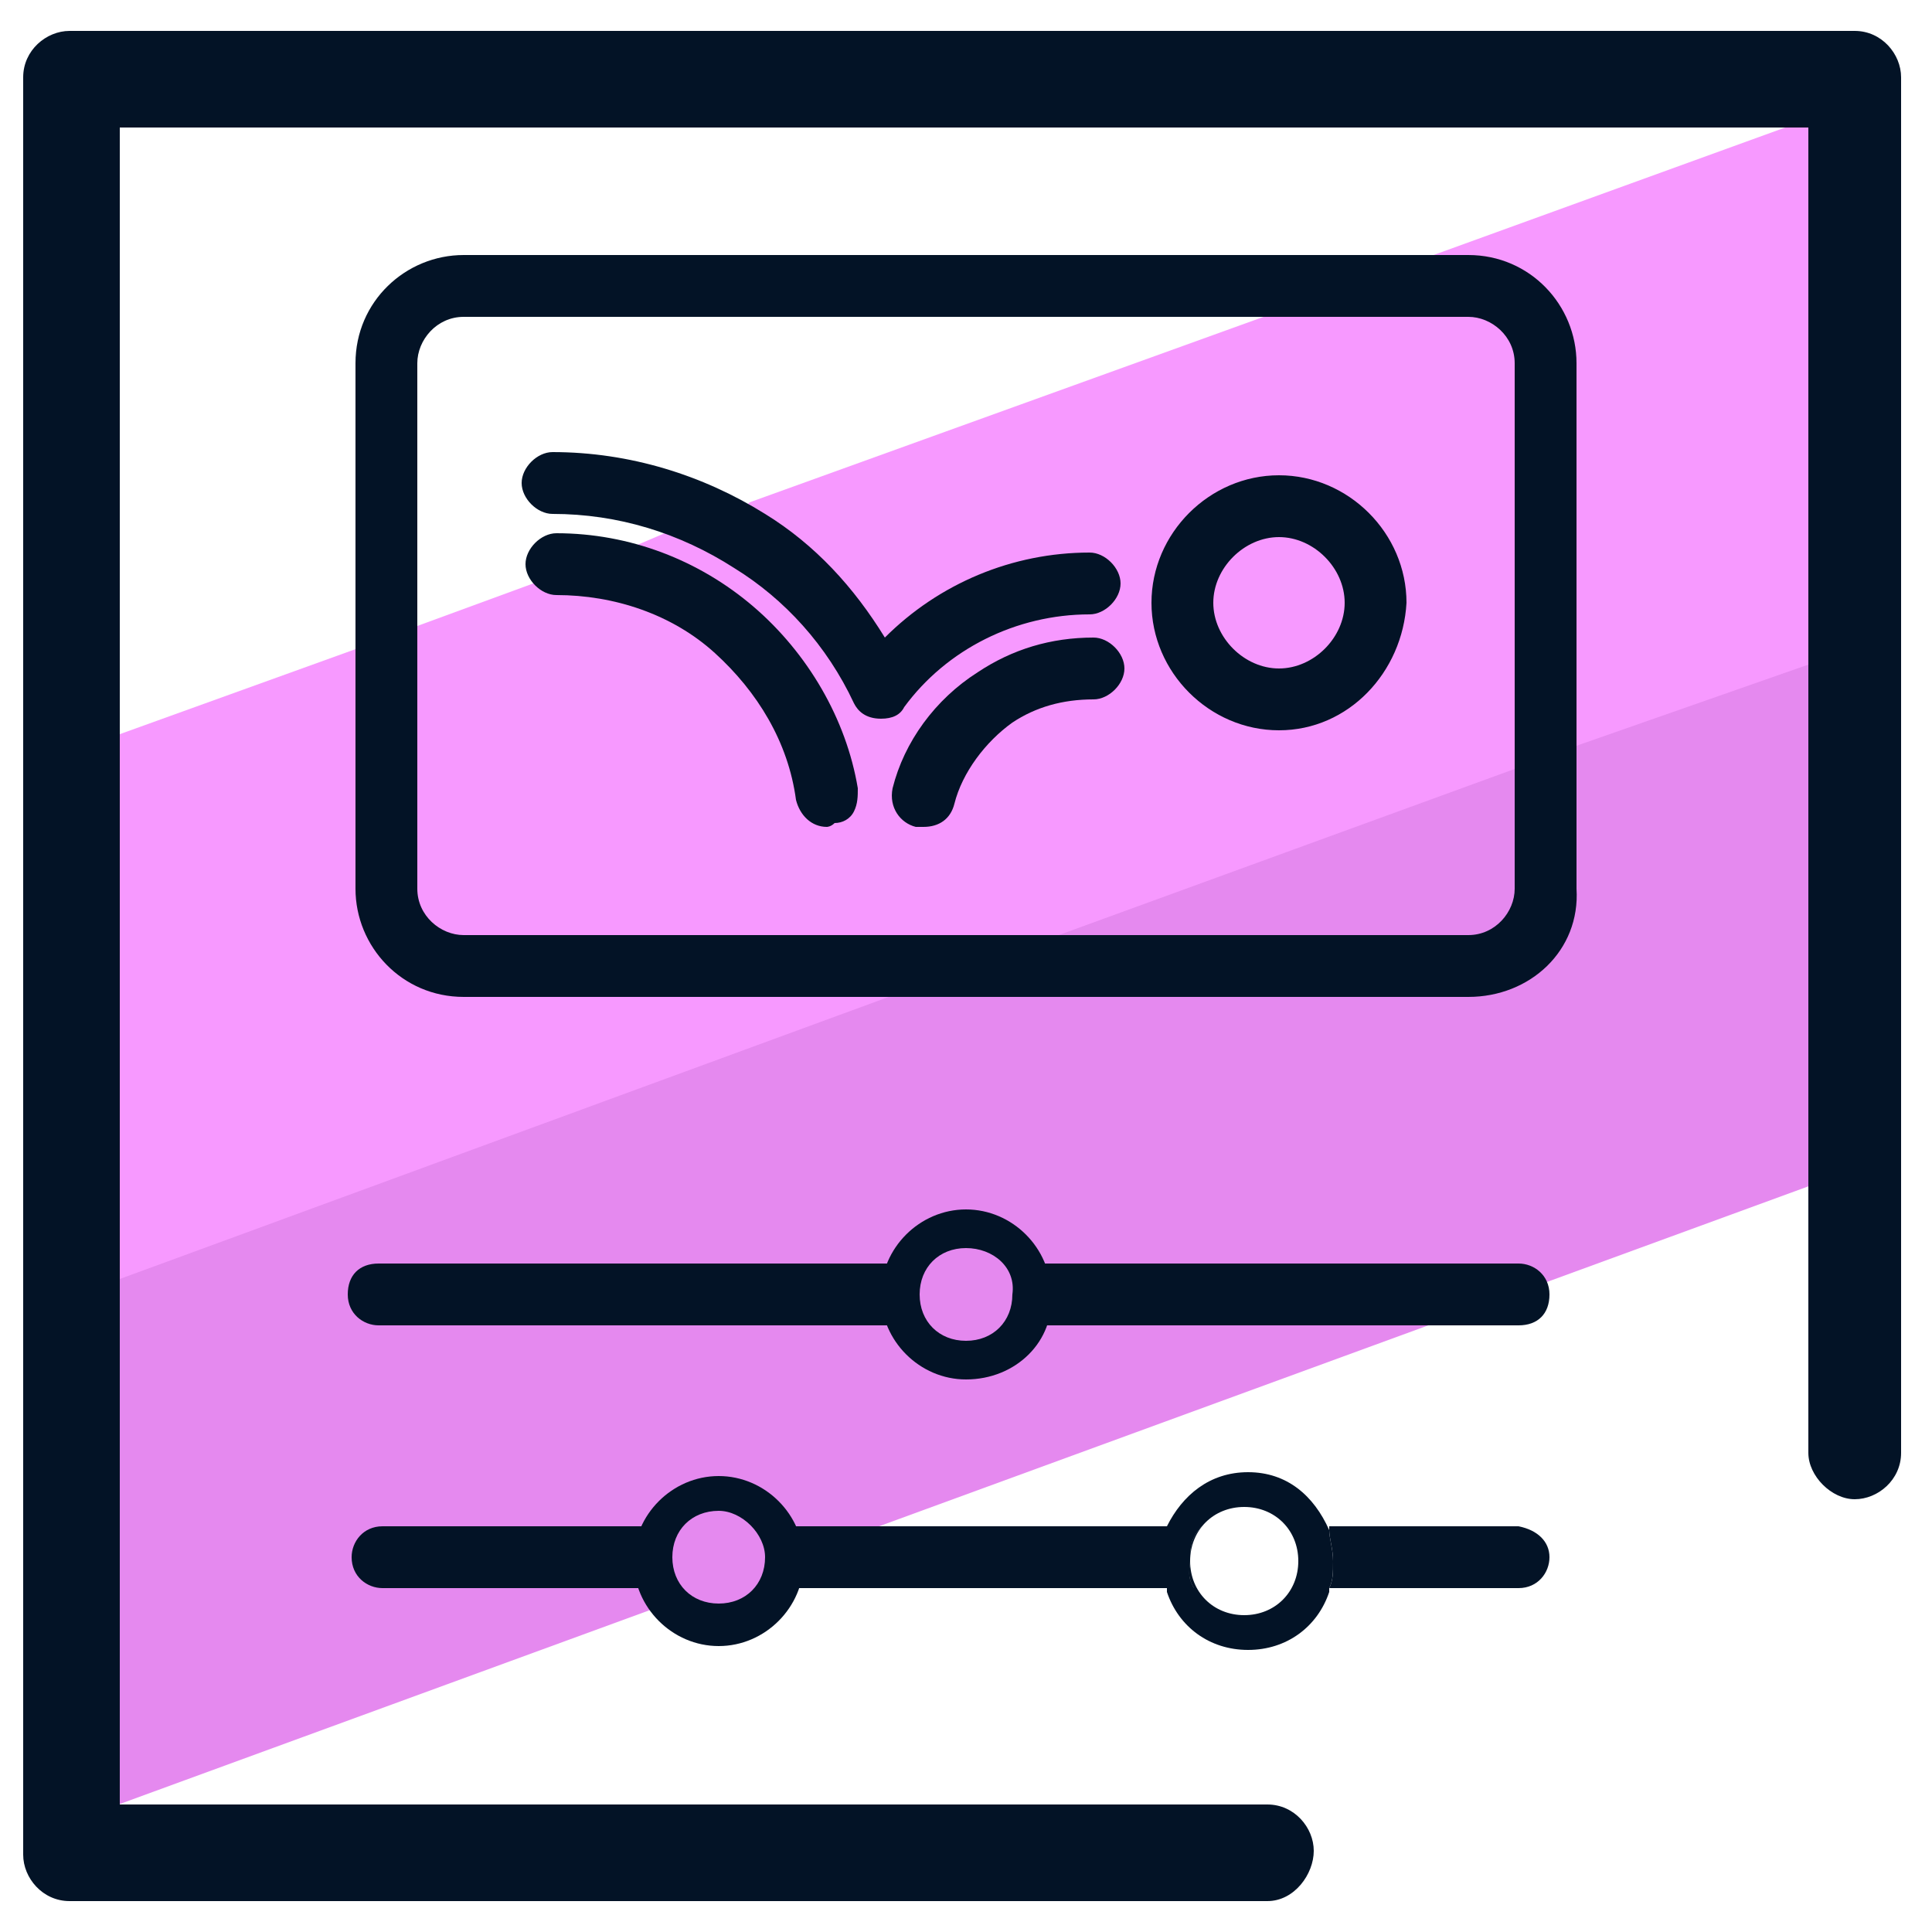
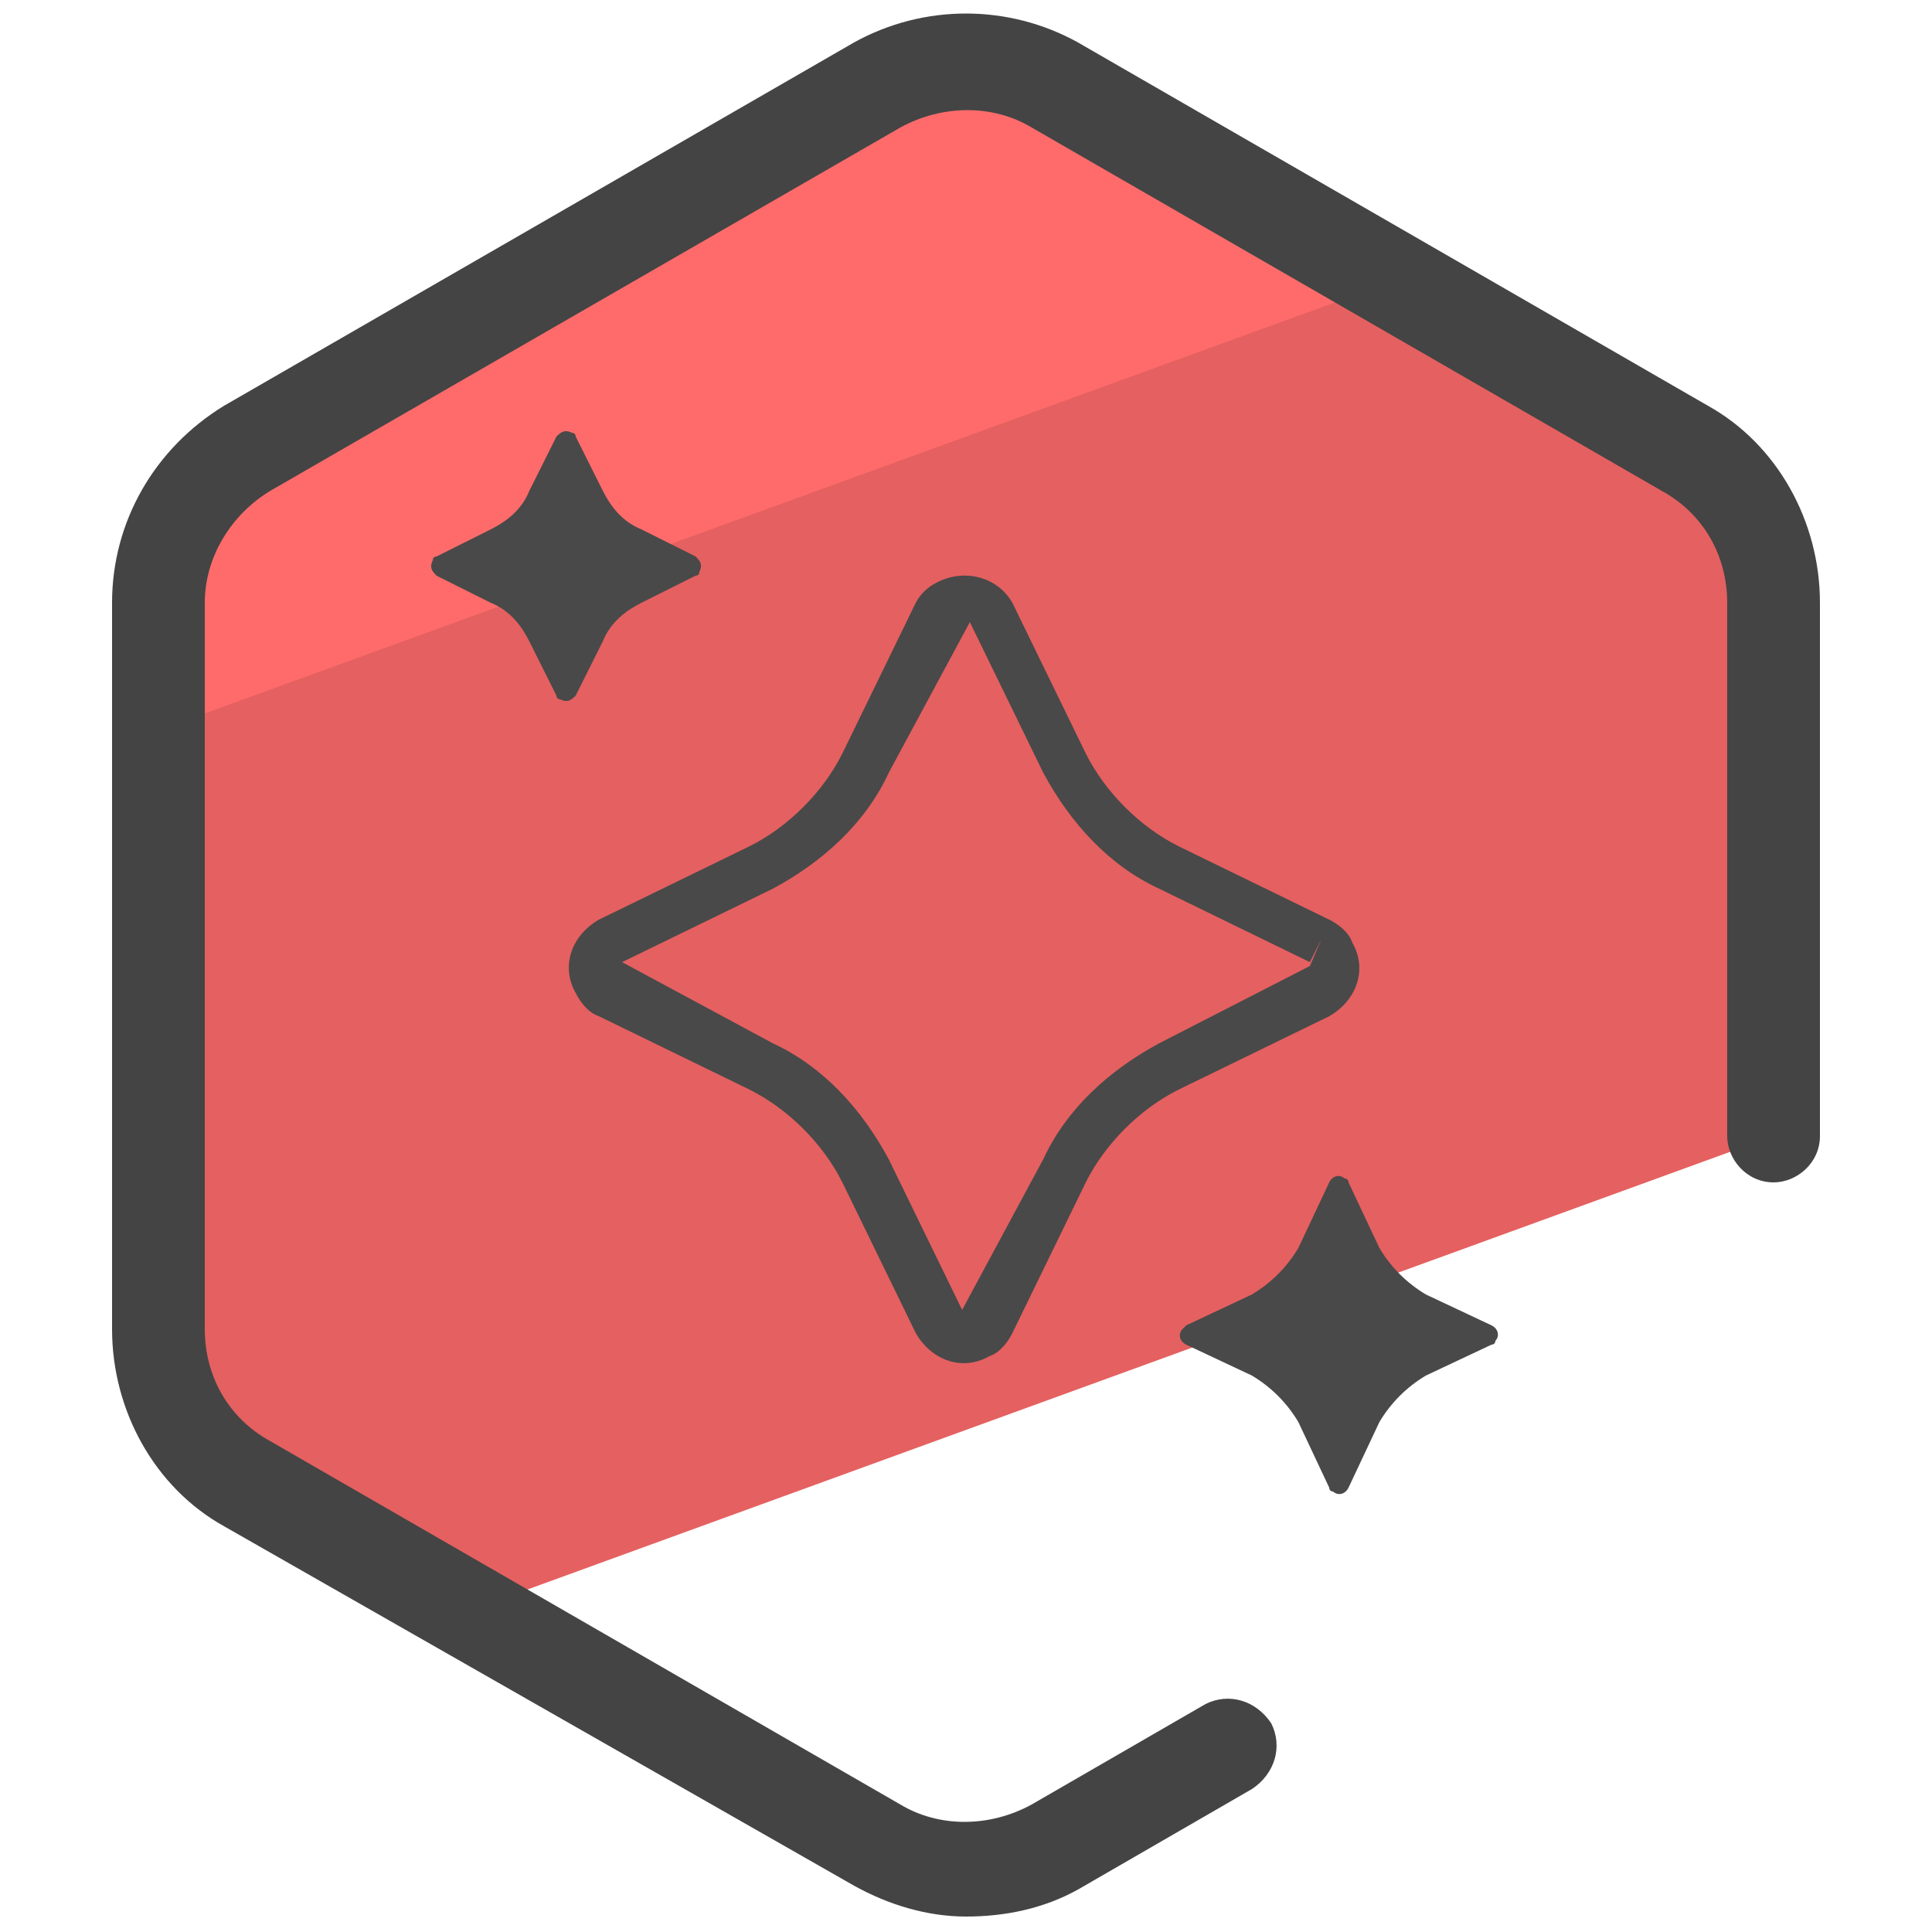
- <svg xmlns="http://www.w3.org/2000/svg" id="Layer_1" x="0" y="0" version="1.1" viewBox="0 0 50 50" xml:space="preserve">
-   <style>.st0{fill:#e589ef}.st2{fill:#031326}</style>
-   <path d="M47.5 26l.4 4.3L1.7 47.2l.1-9.1.3-5.2 46.1-16.8-.7 3.7z" class="st0" />
-   <path fill="#f799ff" d="M47.8 2.7l-.1 6.6-.5 7.2v.5l-.4.2-6 2.1-.2.1-.9.3-.2.1-.3.1-11.8 4.3-.8.3-.5.2-2 .7-.2.1-.9.3-19.9 7.3-1 .3-.2.1v-9.8l.3-4.4.9-.3 6.1-2.2.2-.1.3-.1.6-.3h.2l.3-.1 3-1.1.1-.1 2.1-.7.5-.2.7-.3.8-.3 1.3-.4.1-.1 13.3-4.8.8-.3.6-.2 1.6-.6.8-.3.6-.2 9.1-3.3z" />
-   <path d="M32.8 49.2h-31c-.7 0-1.2-.6-1.2-1.2V2c0-.7.6-1.2 1.2-1.2H48c.7 0 1.2.6 1.2 1.2v35.6c0 .7-.6 1.2-1.2 1.2s-1.2-.6-1.2-1.2V3.3H3.1v43.4h29.7c.7 0 1.2.6 1.2 1.2s-.5 1.3-1.2 1.3z" class="st2" />
-   <path d="M38 6.6H12c-1.5 0-2.8 1.2-2.8 2.8V23c0 1.5 1.2 2.8 2.8 2.8h26c1.6 0 2.9-1.2 2.8-2.8V9.4c0-1.5-1.2-2.8-2.8-2.8zM39.2 23c0 .6-.5 1.2-1.2 1.2H12c-.6 0-1.2-.5-1.2-1.2V9.4c0-.6.5-1.2 1.2-1.2h26c.6 0 1.2.5 1.2 1.2V23z" class="st2" />
-   <path d="M33.1 12.3c-1.8 0-3.3 1.5-3.3 3.3s1.5 3.3 3.3 3.3 3.2-1.5 3.3-3.3c0-1.8-1.5-3.3-3.3-3.3zm0 5c-.9 0-1.7-.8-1.7-1.7 0-.9.8-1.7 1.7-1.7s1.7.8 1.7 1.7c0 .9-.8 1.7-1.7 1.7zM29 15.1c0 .4-.4.8-.8.8-1.9 0-3.7.9-4.8 2.4-.1.2-.3.3-.6.3-.4 0-.6-.2-.7-.4-.7-1.5-1.8-2.7-3.1-3.5-1.4-.9-3-1.4-4.7-1.4-.4 0-.8-.4-.8-.8s.4-.8.8-.8c2 0 3.9.6 5.5 1.6 1.3.8 2.3 1.9 3.1 3.2 1.4-1.4 3.3-2.2 5.3-2.2.4 0 .8.4.8.8z" class="st2" />
-   <path d="M29.1 17.3c0 .4-.4.8-.8.8-.8 0-1.5.2-2.1.6-.7.5-1.3 1.3-1.5 2.1-.1.4-.4.6-.8.6h-.2c-.4-.1-.7-.5-.6-1 .3-1.2 1.1-2.3 2.2-3 .9-.6 1.9-.9 3-.9.4 0 .8.4.8.8zm-6.9 3.1c0 .2 0 .4-.1.6s-.3.3-.5.3c-.1.1-.2.1-.2.1-.4 0-.7-.3-.8-.7-.2-1.5-1-2.8-2.1-3.8s-2.6-1.5-4.1-1.5c-.4 0-.8-.4-.8-.8s.4-.8.8-.8c1.9 0 3.7.7 5.1 1.9s2.4 2.9 2.7 4.7zm17.1 13.9H9.8c-.4 0-.8-.3-.8-.8s.3-.8.8-.8h29.5c.4 0 .8.3.8.8s-.3.8-.8.8zm-8.4 6.8h-21c-.4 0-.8-.3-.8-.8 0-.4.3-.8.8-.8h21.2c-.3.3-.3.6-.3.8 0 .3-.1.5.1.8zm9.2-.8c0 .4-.3.8-.8.8h-4.9c.1-.2.1-.4.1-.7 0-.3-.1-.6-.1-.8v-.1h4.9c.5.1.8.4.8.8z" class="st2" />
-   <circle cx="25" cy="33.5" r="1.7" class="st0" />
-   <path d="M25 35.7c-1.2 0-2.2-1-2.2-2.2s1-2.2 2.2-2.2 2.2 1 2.2 2.2c.1 1.2-.9 2.2-2.2 2.2zm0-3.4c-.7 0-1.2.5-1.2 1.2s.5 1.2 1.2 1.2 1.2-.5 1.2-1.2c.1-.7-.5-1.2-1.2-1.2z" class="st2" />
-   <circle cx="18.6" cy="40.3" r="1.7" class="st0" />
-   <path d="M18.6 42.6c-1.2 0-2.2-1-2.2-2.2s1-2.2 2.2-2.2 2.2 1 2.2 2.2c0 1.2-1 2.2-2.2 2.2zm0-3.5c-.7 0-1.2.5-1.2 1.2s.5 1.2 1.2 1.2 1.2-.5 1.2-1.2c0-.6-.6-1.2-1.2-1.2zm12.2 1.2c0-.2 0-.5.3-.8h-.9v.1c-.1.2-.1.5-.1.8 0 .3 0 .4.1.7h.7c-.2-.3-.1-.5-.1-.8z" class="st2" />
-   <path d="M34.4 39.6s0-.1 0 0c-.4-.9-1.1-1.5-2.1-1.5s-1.7.6-2.1 1.4h.9c-.3.3-.3.6-.3.8 0 .3-.1.5.1.8h-.7v.1c.3.9 1.1 1.5 2.1 1.5s1.8-.6 2.1-1.5v-.1c.1-.2.1-.4.1-.7 0-.3-.1-.6-.1-.8zm-2.2 2.2c-.8 0-1.4-.6-1.4-1.4s.6-1.4 1.4-1.4 1.4.6 1.4 1.4-.6 1.4-1.4 1.4z" class="st2" />
+ <svg xmlns="http://www.w3.org/2000/svg" version="1.1" id="Layer_1" x="0px" y="0px" viewBox="0 0 50 50" style="enable-background:new 0 0 50 50;" xml:space="preserve">
+   <style type="text/css">
+ 	.st0{fill:#E56060;}
+ 	.st1{fill:#FF6B6B;}
+ 	.st2{fill:#444444;}
+ 	.st3{fill:#494949;}
+ </style>
+   <g>
+     <g>
+       <g>
+         <path class="st0" d="M6.4,38.4l5.7,3.3l33.8-12.3V15.6c0-1.6-0.9-3.2-2.3-4L27.3,2.2c-1.4-0.8-3.2-0.8-4.6,0L6.4,11.6     c-1.4,0.8-2.3,2.3-2.3,4v18.8C4.1,36,5,37.6,6.4,38.4z" />
+       </g>
+       <g>
+         <path class="st1" d="M36,7.3l-8.7-5c-1.4-0.8-3.2-0.8-4.6,0L6.4,11.6c-1.4,0.8-2.3,2.3-2.3,4v3.3L36,7.3z" />
+       </g>
+       <g>
+         <path class="st2" d="M25,49.6c-1,0-2-0.3-2.9-0.8L5.8,39.5c-1.8-1-2.9-3-2.9-5.1V15.6c0-2.1,1.1-4,2.9-5.1l16.3-9.4     c1.8-1,4-1,5.8,0l16.3,9.4c1.8,1,2.9,3,2.9,5.1v13.8c0,0.7-0.6,1.2-1.2,1.2c-0.7,0-1.2-0.6-1.2-1.2V15.6c0-1.2-0.6-2.3-1.7-2.9     L26.7,3.3c-1-0.6-2.3-0.6-3.4,0L7,12.7c-1,0.6-1.7,1.7-1.7,2.9v18.8c0,1.2,0.6,2.3,1.7,2.9l16.3,9.4c1,0.6,2.3,0.6,3.4,0l4.5-2.6     c0.6-0.3,1.3-0.1,1.7,0.5c0.3,0.6,0.1,1.3-0.5,1.7l-4.5,2.6C27,49.4,26,49.6,25,49.6z" />
+       </g>
+     </g>
+     <g>
+       <path class="st3" d="M15.5,26.3l3.9,1.9c1,0.5,1.9,1.4,2.4,2.4l1.9,3.9c0.4,0.7,1.2,1,1.9,0.6c0.3-0.1,0.5-0.4,0.6-0.6l1.9-3.9    c0.5-1,1.4-1.9,2.4-2.4l3.9-1.9c0.7-0.4,1-1.2,0.6-1.9c-0.1-0.3-0.4-0.5-0.6-0.6v0l-3.9-1.9c-1-0.5-1.9-1.4-2.4-2.4l-1.9-3.9    c-0.4-0.7-1.3-0.9-2-0.5c-0.2,0.1-0.4,0.3-0.5,0.5l-1.9,3.9c-0.5,1-1.4,1.9-2.4,2.4l-3.9,1.9c-0.7,0.4-1,1.2-0.6,1.9    C15,25.9,15.2,26.2,15.5,26.3L15.5,26.3z M20,23c1.3-0.7,2.4-1.7,3-3l2.1-3.9L27,20c0.7,1.3,1.7,2.4,3,3l3.9,1.9l0.3-0.6l-0.3,0.7    L30,27c-1.3,0.7-2.4,1.7-3,3l-2.1,3.9L23,30c-0.7-1.3-1.7-2.4-3-3l-3.9-2.1L20,23z M30.7,34.3l1.7-0.8c0.5-0.3,0.9-0.7,1.2-1.2    l0.8-1.7c0.1-0.2,0.3-0.2,0.4-0.1c0.1,0,0.1,0.1,0.1,0.1l0.8,1.7c0.3,0.5,0.7,0.9,1.2,1.2l1.7,0.8c0.2,0.1,0.2,0.3,0.1,0.4    c0,0.1-0.1,0.1-0.1,0.1l-1.7,0.8c-0.5,0.3-0.9,0.7-1.2,1.2l-0.8,1.7c-0.1,0.2-0.3,0.2-0.4,0.1c-0.1,0-0.1-0.1-0.1-0.1l-0.8-1.7    c-0.3-0.5-0.7-0.9-1.2-1.2l-1.7-0.8c-0.2-0.1-0.2-0.3-0.1-0.4C30.6,34.4,30.6,34.4,30.7,34.3z M14.9,18c-0.1,0.1-0.2,0.2-0.4,0.1    c-0.1,0-0.1-0.1-0.1-0.1l-0.7-1.4c-0.2-0.4-0.5-0.8-1-1l-1.4-0.7c-0.1-0.1-0.2-0.2-0.1-0.4c0-0.1,0.1-0.1,0.1-0.1l1.4-0.7    c0.4-0.2,0.8-0.5,1-1l0.7-1.4c0.1-0.1,0.2-0.2,0.4-0.1c0.1,0,0.1,0.1,0.1,0.1l0.7,1.4c0.2,0.4,0.5,0.8,1,1l1.4,0.7    c0.1,0.1,0.2,0.2,0.1,0.4c0,0.1-0.1,0.1-0.1,0.1l-1.4,0.7c-0.4,0.2-0.8,0.5-1,1L14.9,18z" />
+     </g>
+   </g>
</svg>
